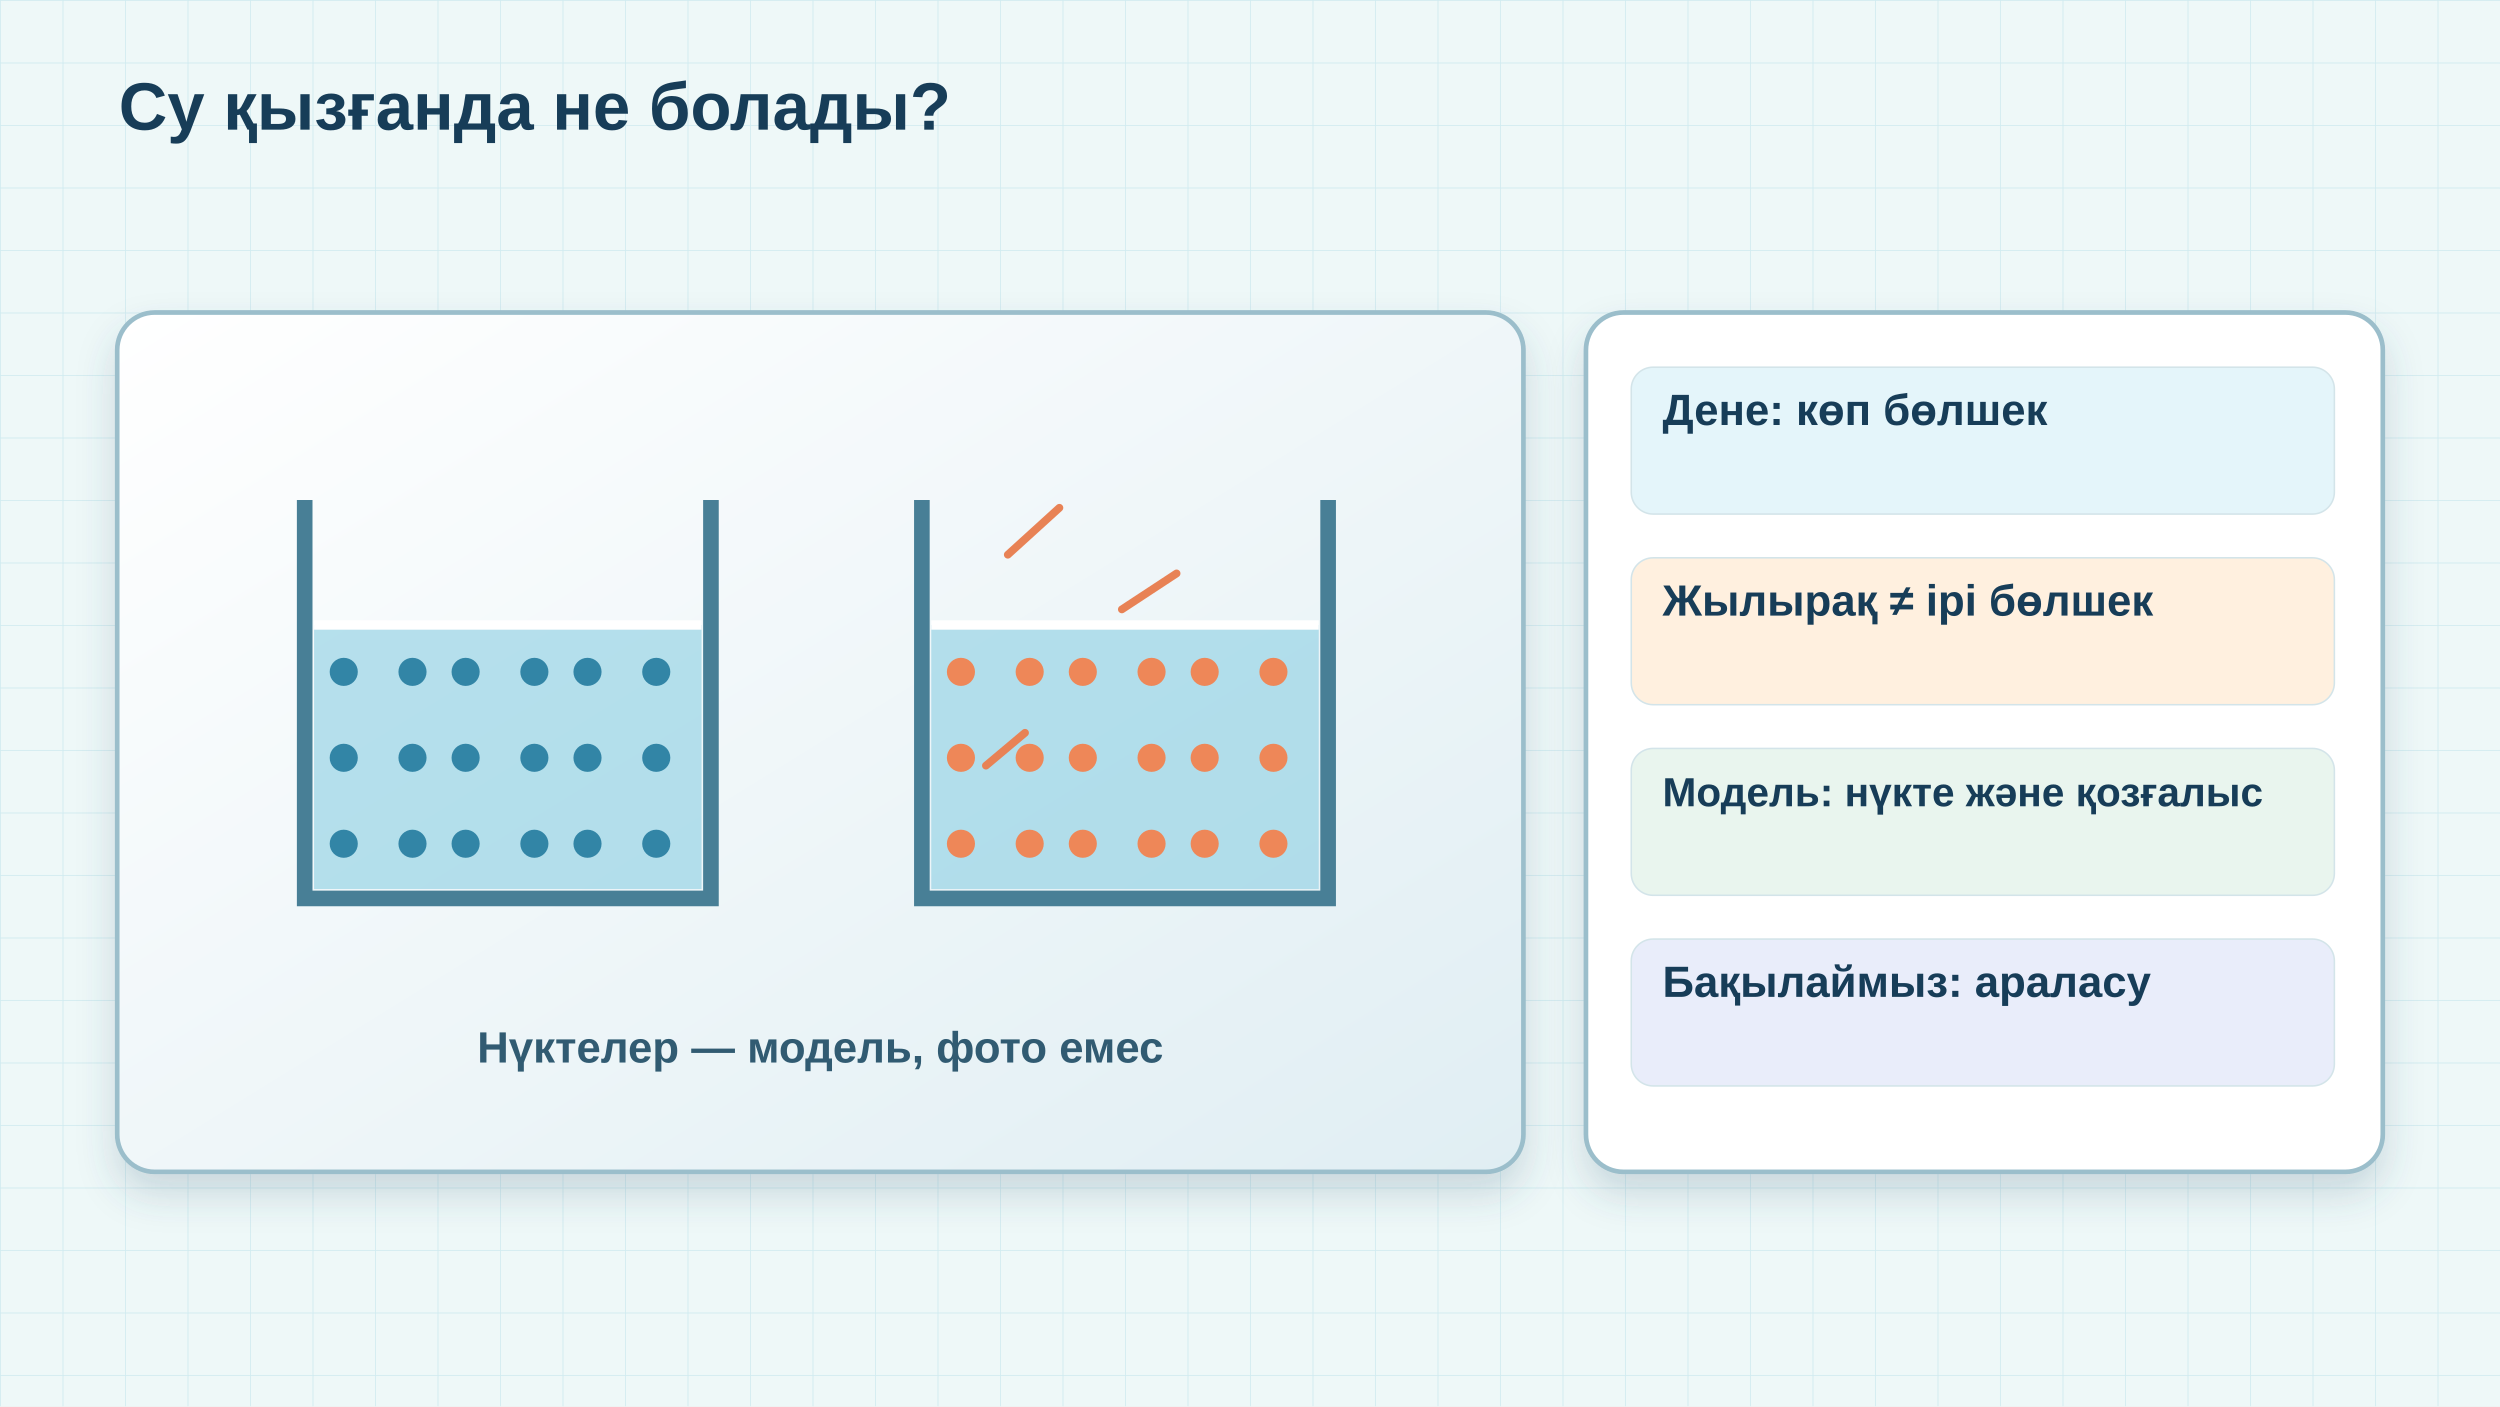
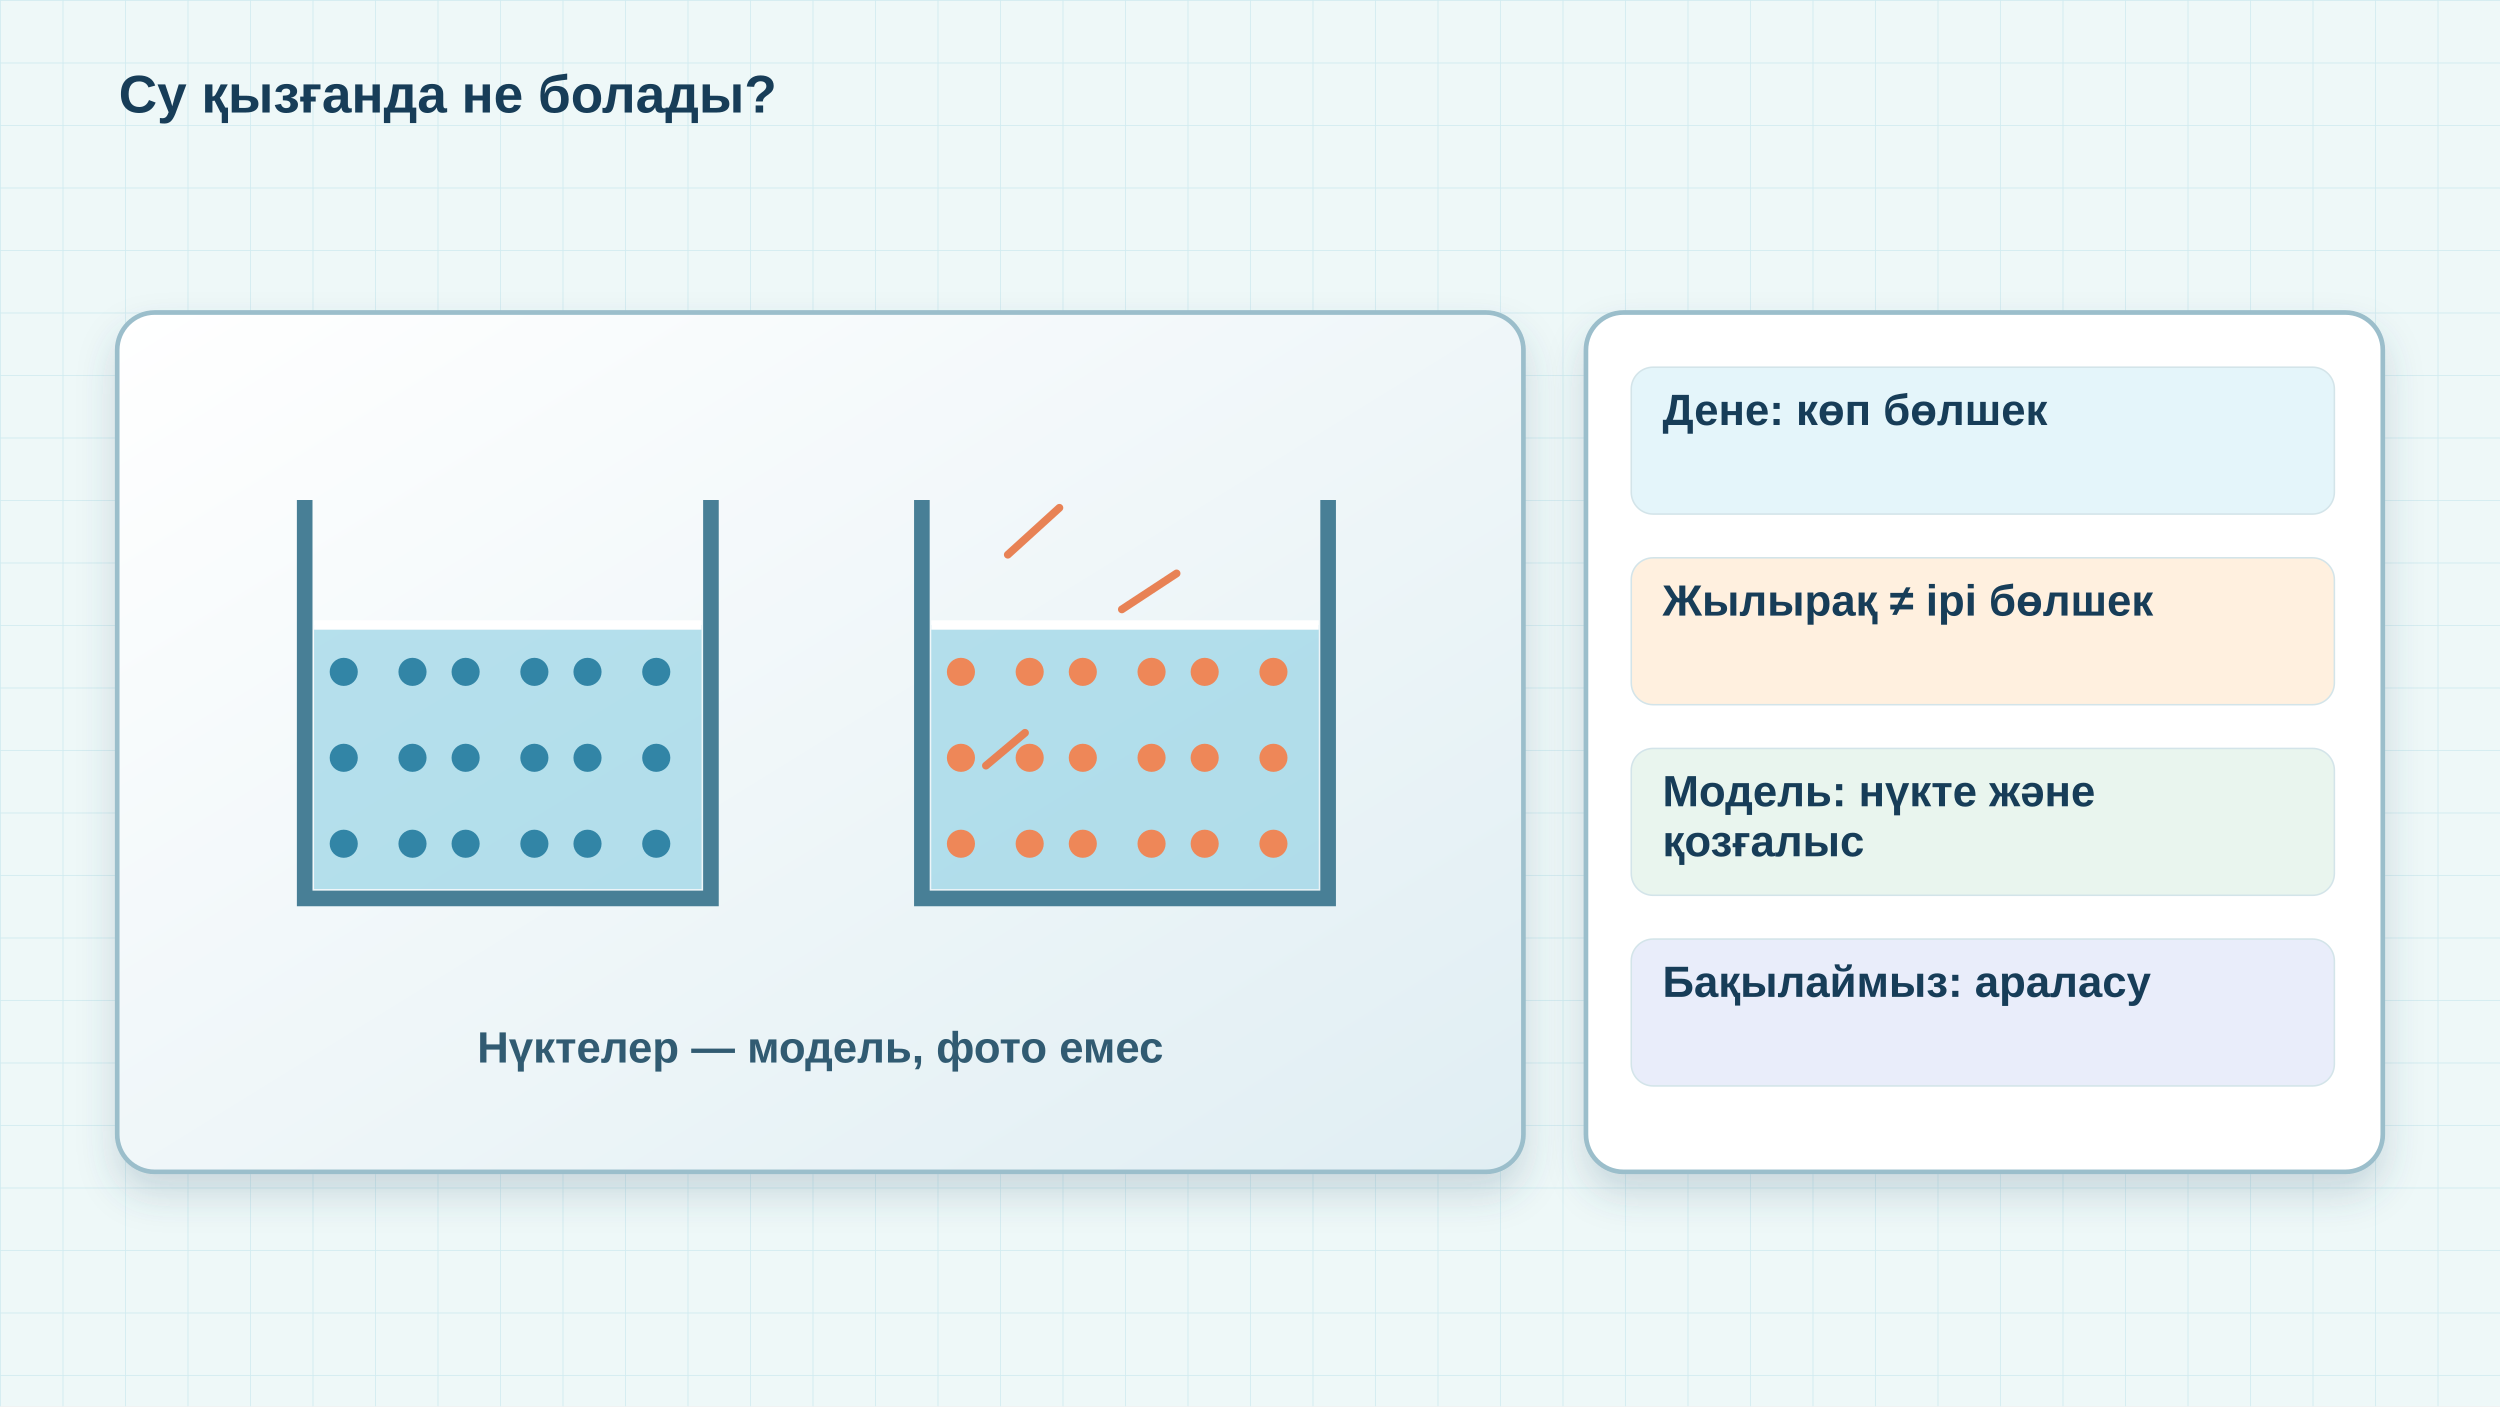
<svg xmlns="http://www.w3.org/2000/svg" width="1600" height="900" viewBox="0 0 1600 900" role="img" aria-labelledby="title desc">
  <defs>
    <pattern id="grid" width="40" height="40" patternUnits="userSpaceOnUse">
      <path d="M40 0H0V40" fill="none" stroke="#cfebf0" />
    </pattern>
    <filter id="shadow" x="-20%" y="-20%" width="150%" height="160%">
      <feDropShadow dx="0" dy="13" stdDeviation="12" flood-color="#375b74" flood-opacity=".2" />
    </filter>
    <linearGradient id="card" x2="1" y2="1">
      <stop stop-color="#fff" />
      <stop offset="1" stop-color="#e0eef3" />
    </linearGradient>
  </defs>
  <rect width="1600" height="900" fill="#eef8f8" />
  <rect width="1600" height="900" fill="url(#grid)" />
  <rect x="75" y="200" width="900" height="550" rx="24" fill="url(#card)" stroke="#9bbecb" stroke-width="3" filter="url(#shadow)" />
  <rect x="1015" y="200" width="510" height="550" rx="24" fill="#fff" stroke="#9bbecb" stroke-width="3" filter="url(#shadow)" />
-   <text x="76" y="83" text-anchor="start" font-family="Arial,sans-serif" font-weight="650" font-size="43" fill="#173d58">Су қызғанда не болады?</text>
+   <text x="76" y="72" text-anchor="start" font-family="Arial,sans-serif" font-weight="650" font-size="34" fill="#173d58">Су қызғанда не болады?</text>
  <rect x="1044" y="235" width="450" height="94" rx="14" fill="#e4f5fa" stroke="#d3e4e9" />
  <text x="1064" y="272" text-anchor="start" font-family="Arial,sans-serif" font-weight="650" font-size="28" fill="#173d58">Дене: көп бөлшек</text>
  <rect x="1044" y="357" width="450" height="94" rx="14" fill="#fff0df" stroke="#d3e4e9" />
  <text x="1064" y="394" text-anchor="start" font-family="Arial,sans-serif" font-weight="650" font-size="28" fill="#173d58">Жылырақ ≠ ірі бөлшек</text>
  <rect x="1044" y="479" width="450" height="94" rx="14" fill="#e9f5ee" stroke="#d3e4e9" />
-   <text x="1064" y="516" text-anchor="start" font-family="Arial,sans-serif" font-weight="650" font-size="26" fill="#173d58">Модель: нүкте және қозғалыс</text>
+   <text x="1064" y="516" text-anchor="start" font-family="Arial,sans-serif" font-weight="650" font-size="28" fill="#173d58">Модель: нүкте және</text>
+   <text x="1064" y="548" text-anchor="start" font-family="Arial,sans-serif" font-weight="650" font-size="28" fill="#173d58">қозғалыс</text>
  <rect x="1044" y="601" width="450" height="94" rx="14" fill="#e9edfa" stroke="#d3e4e9" />
  <text x="1064" y="638" text-anchor="start" font-family="Arial,sans-serif" font-weight="650" font-size="28" fill="#173d58">Бақылаймыз: араласу</text>
  <path d="M195 320V575H455V320 M590 320V575H850V320" fill="none" stroke="#487f96" stroke-width="10" />
  <path d="M201 400H449V569H201Z M596 400H844V569H596Z" fill="#92d1e4" opacity=".65" />
  <path d="M201 400H449 M596 400H844" stroke="#fff" stroke-width="6" />
  <circle cx="220" cy="430" r="9" fill="#3285a6" />
  <circle cx="615" cy="430" r="9" fill="#ee8758" />
  <circle cx="264" cy="430" r="9" fill="#3285a6" />
  <circle cx="659" cy="430" r="9" fill="#ee8758" />
  <circle cx="298" cy="430" r="9" fill="#3285a6" />
  <circle cx="693" cy="430" r="9" fill="#ee8758" />
  <circle cx="342" cy="430" r="9" fill="#3285a6" />
  <circle cx="737" cy="430" r="9" fill="#ee8758" />
  <circle cx="376" cy="430" r="9" fill="#3285a6" />
  <circle cx="771" cy="430" r="9" fill="#ee8758" />
  <circle cx="420" cy="430" r="9" fill="#3285a6" />
  <circle cx="815" cy="430" r="9" fill="#ee8758" />
  <circle cx="220" cy="485" r="9" fill="#3285a6" />
  <circle cx="615" cy="485" r="9" fill="#ee8758" />
  <circle cx="264" cy="485" r="9" fill="#3285a6" />
  <circle cx="659" cy="485" r="9" fill="#ee8758" />
  <circle cx="298" cy="485" r="9" fill="#3285a6" />
  <circle cx="693" cy="485" r="9" fill="#ee8758" />
  <circle cx="342" cy="485" r="9" fill="#3285a6" />
  <circle cx="737" cy="485" r="9" fill="#ee8758" />
  <circle cx="376" cy="485" r="9" fill="#3285a6" />
  <circle cx="771" cy="485" r="9" fill="#ee8758" />
  <circle cx="420" cy="485" r="9" fill="#3285a6" />
  <circle cx="815" cy="485" r="9" fill="#ee8758" />
  <circle cx="220" cy="540" r="9" fill="#3285a6" />
  <circle cx="615" cy="540" r="9" fill="#ee8758" />
  <circle cx="264" cy="540" r="9" fill="#3285a6" />
  <circle cx="659" cy="540" r="9" fill="#ee8758" />
  <circle cx="298" cy="540" r="9" fill="#3285a6" />
  <circle cx="693" cy="540" r="9" fill="#ee8758" />
  <circle cx="342" cy="540" r="9" fill="#3285a6" />
  <circle cx="737" cy="540" r="9" fill="#ee8758" />
  <circle cx="376" cy="540" r="9" fill="#3285a6" />
  <circle cx="771" cy="540" r="9" fill="#ee8758" />
  <circle cx="420" cy="540" r="9" fill="#3285a6" />
  <circle cx="815" cy="540" r="9" fill="#ee8758" />
  <path d="M645 355l33-30m40 65 35-23m-122 123 25-21" stroke="#e88255" stroke-width="5" stroke-linecap="round" />
  <text x="525" y="680" text-anchor="middle" font-family="Arial,sans-serif" font-weight="650" font-size="28" fill="#315b72">Нүктелер — модель, фото емес</text>
</svg>
